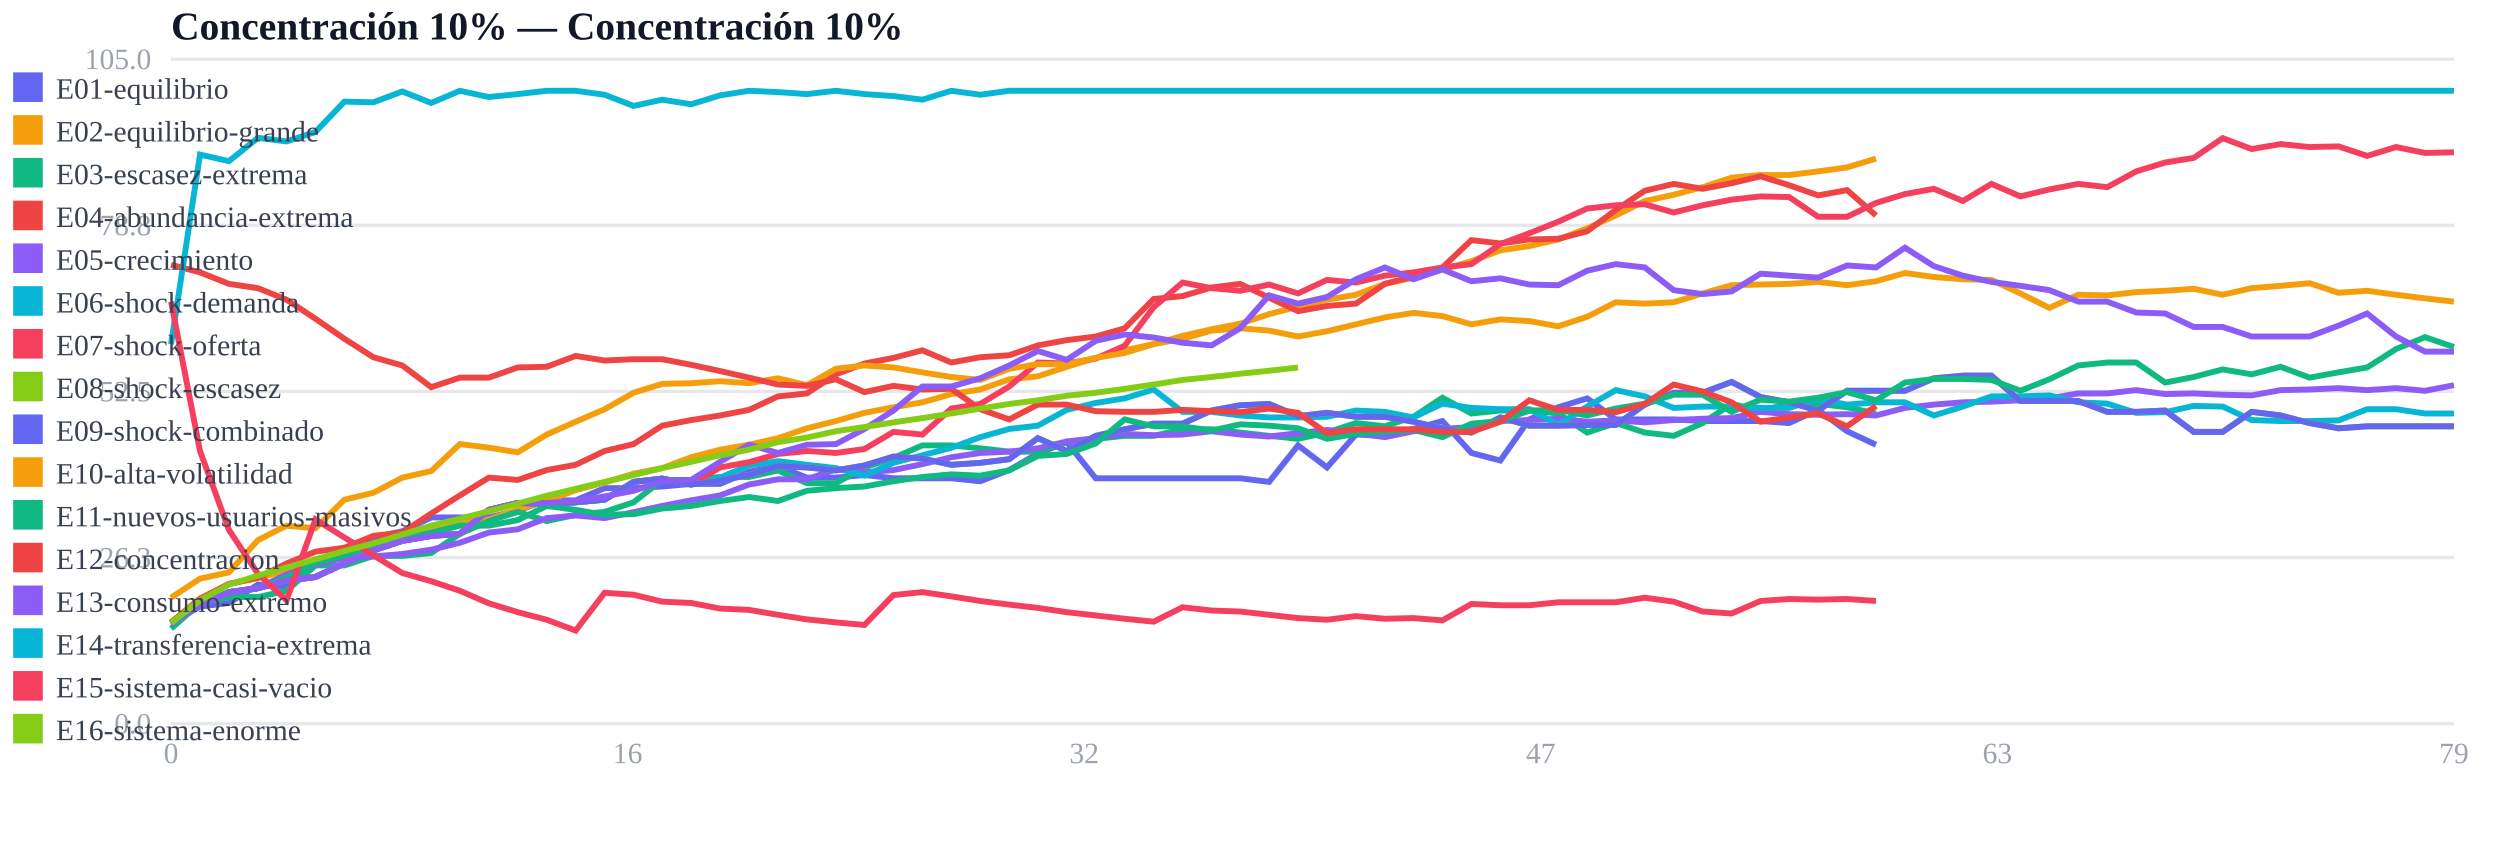
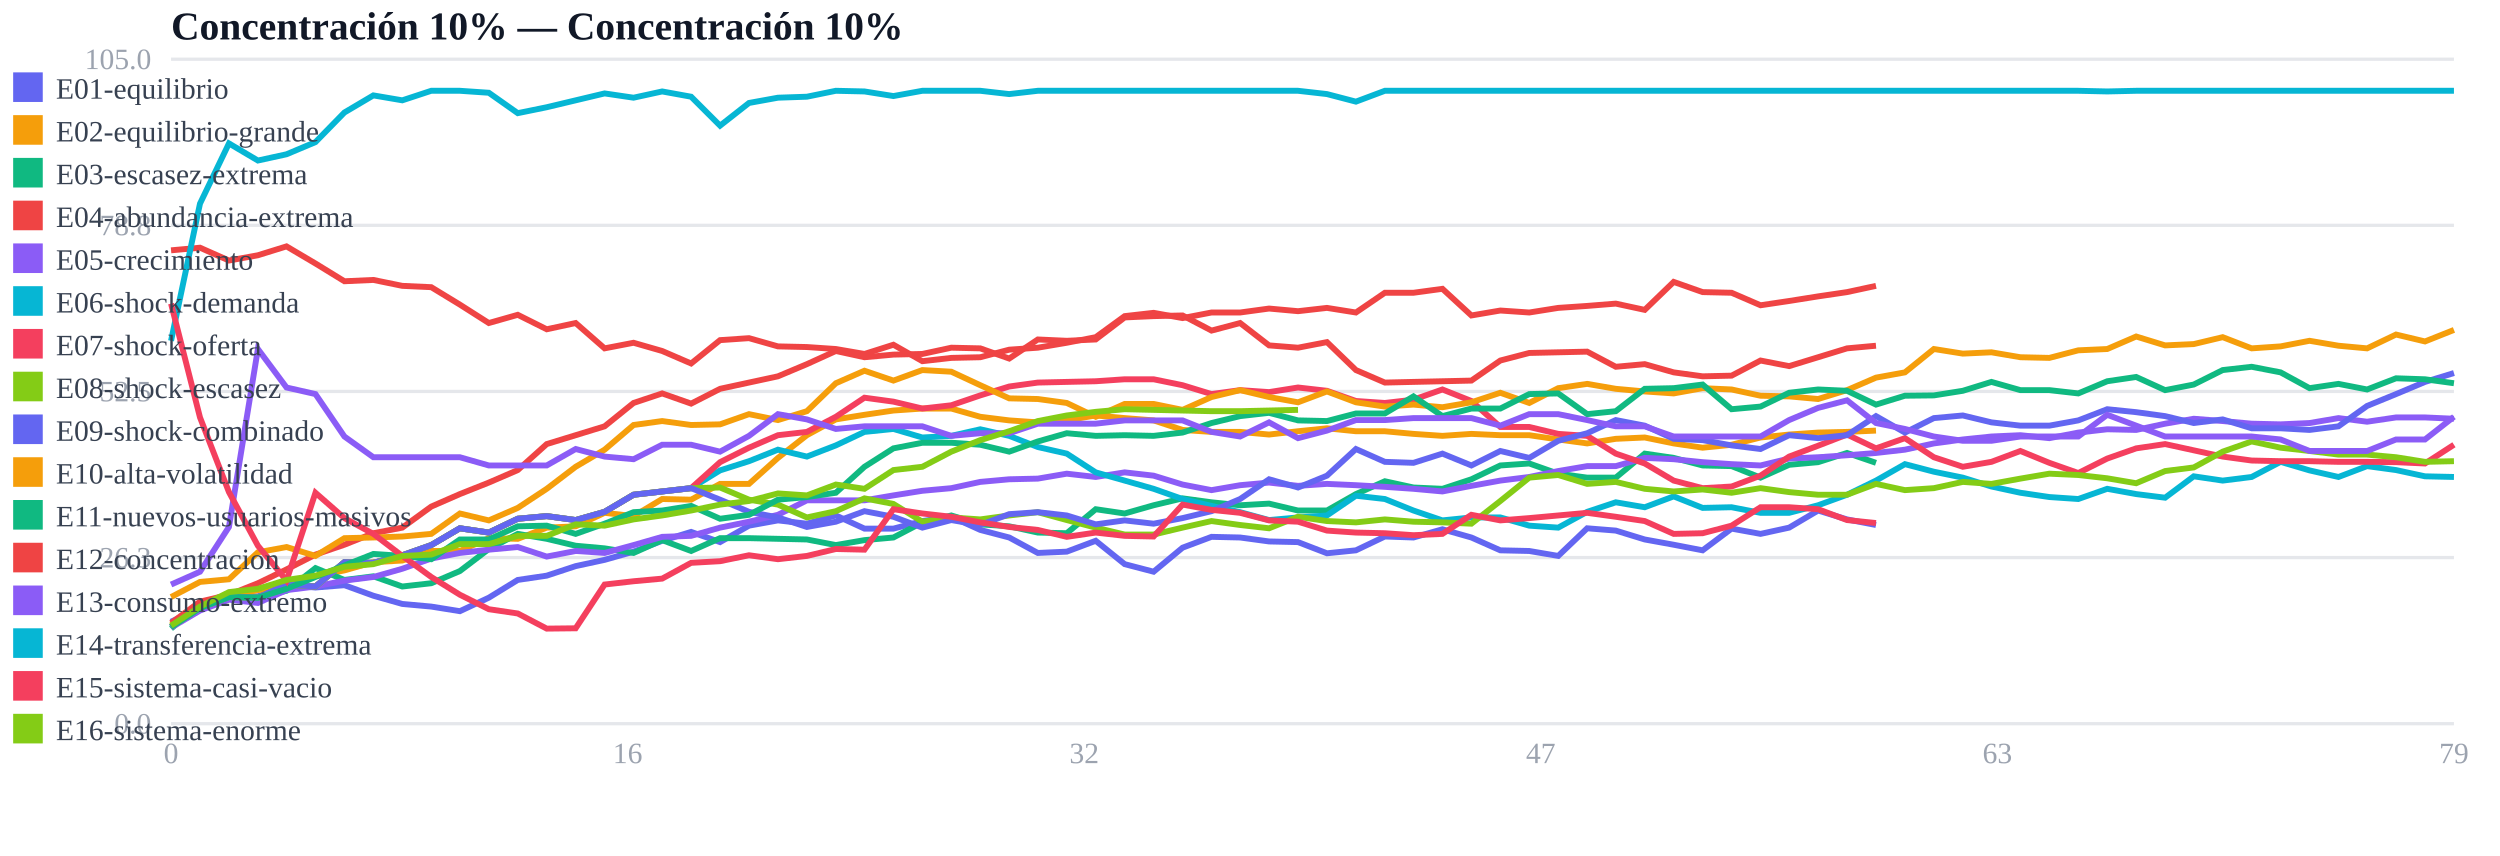
<svg xmlns="http://www.w3.org/2000/svg" width="760" height="260" viewBox="0 0 760 260">
  <text x="52" y="12" font-size="12" font-weight="bold" fill="#111827">Concentración 10% — Concentración 10%</text>
  <line x1="52" y1="18.0" x2="746" y2="18.0" stroke="#e5e7eb" stroke-width="1" />
  <text x="46" y="21.0" font-size="9" fill="#9ca3af" text-anchor="end">105.0</text>
  <line x1="52" y1="68.5" x2="746" y2="68.5" stroke="#e5e7eb" stroke-width="1" />
  <text x="46" y="71.5" font-size="9" fill="#9ca3af" text-anchor="end">78.8</text>
  <line x1="52" y1="119.0" x2="746" y2="119.0" stroke="#e5e7eb" stroke-width="1" />
  <text x="46" y="122.0" font-size="9" fill="#9ca3af" text-anchor="end">52.5</text>
  <line x1="52" y1="169.5" x2="746" y2="169.5" stroke="#e5e7eb" stroke-width="1" />
  <text x="46" y="172.5" font-size="9" fill="#9ca3af" text-anchor="end">26.3</text>
  <line x1="52" y1="220.0" x2="746" y2="220.0" stroke="#e5e7eb" stroke-width="1" />
  <text x="46" y="223.0" font-size="9" fill="#9ca3af" text-anchor="end">0.0</text>
  <text x="52.0" y="232" font-size="9" fill="#9ca3af" text-anchor="middle">0</text>
  <text x="190.8" y="232" font-size="9" fill="#9ca3af" text-anchor="middle">16</text>
  <text x="329.6" y="232" font-size="9" fill="#9ca3af" text-anchor="middle">32</text>
  <text x="468.4" y="232" font-size="9" fill="#9ca3af" text-anchor="middle">47</text>
  <text x="607.2" y="232" font-size="9" fill="#9ca3af" text-anchor="middle">63</text>
  <text x="746.0" y="232" font-size="9" fill="#9ca3af" text-anchor="middle">79</text>
-   <polyline points="52.0,189.4 60.8,184.4 69.6,183.3 78.4,177.7 87.1,178.3 95.9,171.5 104.7,166.9 113.5,163.4 122.3,161.5 131.1,157.3 139.8,157.3 148.6,157.3 157.4,155.2 166.2,152.1 175.0,152.1 183.8,148.4 192.6,148.4 201.3,147.9 210.1,147.1 218.9,147.1 227.7,143.4 236.5,141.7 245.3,145.2 254.1,145.2 262.8,144.4 271.6,145.4 280.4,145.4 289.2,145.4 298.0,146.3 306.8,142.9 315.5,137.9 324.3,134.4 333.1,145.4 341.9,145.4 350.7,145.4 359.5,145.4 368.3,145.4 377.0,145.4 385.8,146.5 394.6,135.4 403.4,142.1 412.2,132.1 421.0,132.5 429.7,130.4 438.5,128.0 447.3,137.7 456.1,140.0 464.9,127.5 473.7,123.8 482.5,121.1 491.2,127.5 500.0,127.5 508.8,127.5 517.6,128.0 526.4,128.0 535.2,128.0 543.9,128.6 552.7,124.6 561.5,131.1 570.3,135.2" fill="none" stroke="#6366f1" stroke-width="1.8" />
-   <polyline points="52.0,189.2 60.8,181.9 69.6,177.5 78.4,175.8 87.1,173.4 95.9,170.9 104.7,168.6 113.5,167.3 122.3,163.8 131.1,161.5 139.8,158.8 148.6,157.9 157.4,154.8 166.2,152.3 175.0,149.0 183.8,146.7 192.6,144.0 201.3,142.3 210.1,139.0 218.9,136.7 227.7,135.2 236.5,133.2 245.3,130.2 254.1,128.0 262.8,125.5 271.6,123.8 280.4,122.3 289.2,119.8 298.0,118.4 306.8,115.3 315.5,114.4 324.3,111.5 333.1,108.8 341.9,106.5 350.7,104.6 359.5,102.1 368.3,100.1 377.0,98.4 385.8,95.5 394.6,93.2 403.4,91.1 412.2,89.6 421.0,86.3 429.7,84.4 438.5,81.9 447.3,79.4 456.1,76.1 464.9,74.8 473.7,72.8 482.5,69.4 491.2,65.5 500.0,61.1 508.8,59.2 517.6,56.9 526.4,54.0 535.2,53.2 543.9,53.2 552.7,52.1 561.5,50.9 570.3,48.2" fill="none" stroke="#f59e0b" stroke-width="1.8" />
-   <polyline points="52.0,191.1 60.8,183.4 69.6,181.5 78.4,181.5 87.1,179.6 95.9,171.9 104.7,171.9 113.5,169.0 122.3,169.0 131.1,168.1 139.8,162.3 148.6,158.4 157.4,155.6 166.2,158.4 175.0,156.5 183.8,155.6 192.6,152.7 201.3,145.9 210.1,145.9 218.9,145.0 227.7,145.0 236.5,143.0 245.3,146.9 254.1,146.9 262.8,142.1 271.6,139.2 280.4,135.4 289.2,135.4 298.0,136.3 306.8,137.3 315.5,137.3 324.3,134.4 333.1,133.4 341.9,132.5 350.7,132.5 359.5,130.5 368.3,130.5 377.0,131.5 385.8,132.5 394.6,133.4 403.4,131.5 412.2,128.6 421.0,129.6 429.7,126.7 438.5,120.9 447.3,125.7 456.1,124.8 464.9,124.8 473.7,125.7 482.5,131.5 491.2,128.6 500.0,131.5 508.8,132.5 517.6,128.6 526.4,122.8 535.2,124.8 543.9,122.8 552.7,122.8 561.5,123.8 570.3,125.7" fill="none" stroke="#10b981" stroke-width="1.8" />
-   <polyline points="52.0,189.2 60.8,182.1 69.6,177.5 78.4,175.6 87.1,171.3 95.9,167.7 104.7,166.5 113.5,162.9 122.3,161.9 131.1,156.1 139.8,150.6 148.6,145.2 157.4,145.9 166.2,142.9 175.0,141.3 183.8,137.1 192.6,135.0 201.3,129.4 210.1,127.7 218.9,126.3 227.7,124.6 236.5,120.5 245.3,119.6 254.1,113.8 262.8,110.5 271.6,108.8 280.4,106.5 289.2,110.2 298.0,108.6 306.8,108.0 315.5,105.0 324.3,103.4 333.1,102.3 341.9,99.8 350.7,90.9 359.5,90.0 368.3,87.4 377.0,86.3 385.8,90.5 394.6,94.6 403.4,93.0 412.2,92.3 421.0,86.3 429.7,84.0 438.5,81.3 447.3,73.0 456.1,74.0 464.9,72.8 473.7,72.6 482.5,70.3 491.2,63.8 500.0,58.0 508.8,55.9 517.6,57.4 526.4,55.7 535.2,53.6 543.9,56.3 552.7,59.4 561.5,57.8 570.3,65.5" fill="none" stroke="#ef4444" stroke-width="1.8" />
-   <polyline points="52.0,189.8 60.8,183.8 69.6,180.4 78.4,178.8 87.1,174.6 95.9,171.7 104.7,169.6 113.5,169.2 122.3,168.4 131.1,167.1 139.8,165.0 148.6,161.9 157.4,160.9 166.2,157.5 175.0,156.7 183.8,157.5 192.6,155.7 201.3,153.8 210.1,152.1 218.9,150.6 227.7,147.3 236.5,145.7 245.3,145.7 254.1,142.7 262.8,143.6 271.6,142.9 280.4,141.1 289.2,139.0 298.0,137.7 306.8,137.3 315.5,136.3 324.3,134.2 333.1,133.2 341.9,131.9 350.7,132.3 359.5,132.1 368.3,131.1 377.0,132.1 385.8,132.7 394.6,131.7 403.4,130.7 412.2,131.7 421.0,132.9 429.7,131.1 438.5,130.4 447.3,129.8 456.1,128.0 464.9,127.7 473.7,127.3 482.5,128.2 491.2,127.8 500.0,128.4 508.8,127.7 517.6,127.3 526.4,127.1 535.2,125.2 543.9,125.9 552.7,126.1 561.5,125.9 570.3,126.3 579.1,124.0 587.9,123.0 596.7,122.3 605.4,122.1 614.2,121.7 623.0,121.1 631.8,119.6 640.6,119.6 649.4,118.6 658.2,119.8 666.9,119.6 675.7,120.0 684.5,120.2 693.3,118.6 702.1,118.4 710.9,118.0 719.6,118.6 728.4,118.0 737.2,118.8 746.0,117.1" fill="none" stroke="#8b5cf6" stroke-width="1.8" />
-   <polyline points="52.0,189.4 60.8,184.0 69.6,180.0 78.4,178.8 87.1,176.5 95.9,175.4 104.7,171.3 113.5,167.3 122.3,164.4 131.1,162.9 139.8,162.3 148.6,155.0 157.4,152.9 166.2,153.2 175.0,152.7 183.8,151.9 192.6,146.5 201.3,145.5 210.1,147.3 218.9,145.2 227.7,141.5 236.5,140.2 245.3,141.3 254.1,142.3 262.8,144.6 271.6,140.7 280.4,138.4 289.2,136.1 298.0,132.9 306.8,130.4 315.5,129.4 324.3,124.6 333.1,122.5 341.9,121.1 350.7,118.4 359.5,125.2 368.3,125.2 377.0,126.3 385.8,126.9 394.6,126.9 403.4,126.7 412.2,124.8 421.0,125.2 429.7,126.9 438.5,122.7 447.3,124.0 456.1,124.4 464.9,124.4 473.7,129.2 482.5,123.6 491.2,118.6 500.0,120.5 508.8,124.0 517.6,123.6 526.4,123.6 535.2,124.0 543.9,124.0 552.7,121.3 561.5,123.0 570.3,122.3 579.1,122.3 587.9,126.3 596.7,123.6 605.4,120.5 614.2,120.5 623.0,120.2 631.8,122.3 640.6,122.7 649.4,125.5 658.2,125.3 666.9,123.4 675.7,123.6 684.5,127.7 693.3,128.0 702.1,128.0 710.9,127.8 719.6,124.4 728.4,124.4 737.2,125.7 746.0,125.7" fill="none" stroke="#06b6d4" stroke-width="1.8" />
-   <polyline points="52.0,189.4 60.8,184.0 69.6,180.0 78.4,178.8 87.1,176.5 95.9,175.4 104.7,171.3 113.5,167.3 122.3,164.4 131.1,162.9 139.8,162.3 148.6,155.0 157.4,152.9 166.2,153.2 175.0,152.7 183.8,151.9 192.6,146.5 201.3,145.5 210.1,147.3 218.9,142.1 227.7,140.5 236.5,138.0 245.3,137.1 254.1,137.7 262.8,136.5 271.6,131.3 280.4,132.1 289.2,124.2 298.0,122.8 306.8,117.5 315.5,110.2 324.3,110.5 333.1,109.0 341.9,105.1 350.7,93.4 359.5,85.9 368.3,87.6 377.0,88.4 385.8,86.5 394.6,89.2 403.4,85.1 412.2,85.9 421.0,83.8 429.7,82.8 438.5,81.3 447.3,80.3 456.1,74.2 464.9,70.9 473.7,67.4 482.5,63.4 491.2,62.4 500.0,62.1 508.8,64.6 517.6,62.4 526.4,60.7 535.2,59.7 543.9,59.9 552.7,65.9 561.5,65.9 570.3,61.7 579.1,59.0 587.9,57.4 596.7,61.1 605.4,55.9 614.2,59.7 623.0,57.6 631.8,55.9 640.6,56.9 649.4,52.1 658.2,49.4 666.9,48.0 675.7,42.0 684.5,45.3 693.3,43.8 702.1,44.7 710.9,44.5 719.6,47.4 728.4,44.7 737.2,46.5 746.0,46.3" fill="none" stroke="#f43f5e" stroke-width="1.8" />
-   <polyline points="52.0,189.4 60.8,184.0 69.6,180.0 78.4,178.8 87.1,176.5 95.9,175.4 104.7,171.3 113.5,167.3 122.3,164.4 131.1,162.9 139.8,162.3 148.6,155.0 157.4,152.9 166.2,153.2 175.0,152.7 183.8,151.9 192.6,146.5 201.3,145.5 210.1,147.3 218.9,146.1 227.7,144.4 236.5,141.7 245.3,142.1 254.1,143.0 262.8,141.5 271.6,138.8 280.4,139.4 289.2,141.3 298.0,140.7 306.8,139.6 315.5,133.2 324.3,137.1 333.1,132.5 341.9,130.5 350.7,128.8 359.5,128.8 368.3,124.8 377.0,123.2 385.8,122.8 394.6,126.5 403.4,125.5 412.2,126.7 421.0,126.7 429.7,128.2 438.5,130.2 447.3,131.5 456.1,126.9 464.9,129.4 473.7,129.4 482.5,129.2 491.2,129.2 500.0,123.0 508.8,119.4 517.6,119.4 526.4,116.1 535.2,120.7 543.9,122.3 552.7,124.8 561.5,118.8 570.3,118.8 579.1,118.8 587.9,115.0 596.7,114.2 605.4,114.2 614.2,121.9 623.0,121.9 631.8,121.9 640.6,125.2 649.4,125.2 658.2,124.8 666.9,131.3 675.7,131.3 684.5,125.2 693.3,126.3 702.1,128.6 710.9,130.2 719.6,129.6 728.4,129.6 737.2,129.6 746.0,129.6" fill="none" stroke="#84cc16" stroke-width="1.8" />
-   <polyline points="52.0,189.4 60.8,184.0 69.6,180.0 78.4,178.8 87.1,176.5 95.9,175.4 104.7,171.3 113.5,167.3 122.3,164.4 131.1,162.9 139.8,162.3 148.6,155.0 157.4,152.9 166.2,153.2 175.0,152.7 183.8,151.9 192.6,146.5 201.3,145.5 210.1,147.3 218.9,146.1 227.7,144.4 236.5,141.7 245.3,142.1 254.1,143.0 262.8,141.5 271.6,138.8 280.4,139.4 289.2,141.3 298.0,140.7 306.8,139.6 315.5,133.2 324.3,137.1 333.1,132.5 341.9,130.5 350.7,128.8 359.5,128.8 368.3,124.8 377.0,123.2 385.8,122.8 394.6,126.5 403.4,125.5 412.2,126.7 421.0,126.7 429.7,128.2 438.5,130.2 447.3,131.5 456.1,126.9 464.9,129.4 473.7,129.4 482.5,129.2 491.2,129.2 500.0,123.0 508.8,119.4 517.6,119.4 526.4,116.1 535.2,120.7 543.9,122.3 552.7,124.8 561.5,118.8 570.3,118.8 579.1,118.8 587.9,115.0 596.7,114.2 605.4,114.2 614.2,121.9 623.0,121.9 631.8,121.9 640.6,125.2 649.4,125.2 658.2,124.8 666.9,131.3 675.7,131.3 684.5,125.2 693.3,126.3 702.1,128.6 710.9,130.2 719.6,129.6 728.4,129.6 737.2,129.6 746.0,129.6" fill="none" stroke="#6366f1" stroke-width="1.8" />
-   <polyline points="52.0,181.7 60.8,175.9 69.6,174.0 78.4,164.2 87.1,159.8 95.9,160.6 104.7,151.9 113.5,149.8 122.3,145.2 131.1,143.2 139.8,135.0 148.6,136.1 157.4,137.5 166.2,132.1 175.0,128.2 183.8,124.4 192.6,119.4 201.3,116.7 210.1,116.5 218.9,115.9 227.7,116.5 236.5,115.0 245.3,117.1 254.1,112.1 262.8,111.1 271.6,111.7 280.4,113.2 289.2,114.6 298.0,115.5 306.8,112.1 315.5,110.7 324.3,110.7 333.1,108.8 341.9,107.3 350.7,104.6 359.5,103.0 368.3,100.5 377.0,99.8 385.8,100.5 394.6,102.3 403.4,100.7 412.2,98.6 421.0,96.5 429.7,95.1 438.5,96.1 447.3,98.6 456.1,97.1 464.9,97.6 473.7,99.2 482.5,96.3 491.2,91.9 500.0,92.3 508.8,91.9 517.6,89.2 526.4,86.7 535.2,86.5 543.9,86.3 552.7,85.7 561.5,86.7 570.3,85.5 579.1,83.0 587.9,84.2 596.7,84.9 605.4,85.1 614.2,89.2 623.0,93.6 631.8,89.6 640.6,89.8 649.4,88.8 658.2,88.4 666.9,87.8 675.7,89.6 684.5,87.6 693.3,86.9 702.1,86.1 710.9,89.0 719.6,88.4 728.4,89.6 737.2,90.7 746.0,91.7" fill="none" stroke="#f59e0b" stroke-width="1.8" />
-   <polyline points="52.0,189.4 60.8,184.0 69.6,180.0 78.4,178.8 87.1,175.6 95.9,171.1 104.7,168.8 113.5,165.7 122.3,163.8 131.1,161.9 139.8,159.8 148.6,159.8 157.4,158.1 166.2,153.8 175.0,155.0 183.8,156.5 192.6,156.3 201.3,154.6 210.1,153.8 218.9,152.3 227.7,151.1 236.5,152.3 245.3,149.2 254.1,148.4 262.8,147.9 271.6,146.3 280.4,145.0 289.2,144.2 298.0,144.6 306.8,143.0 315.5,138.6 324.3,138.0 333.1,134.8 341.9,127.5 350.7,129.6 359.5,129.6 368.3,130.9 377.0,129.0 385.8,129.4 394.6,130.2 403.4,133.4 412.2,131.9 421.0,131.3 429.7,130.7 438.5,132.9 447.3,128.8 456.1,128.0 464.9,124.8 473.7,124.6 482.5,126.3 491.2,124.2 500.0,122.7 508.8,120.0 517.6,120.0 526.4,125.2 535.2,121.5 543.9,122.1 552.7,120.9 561.5,119.2 570.3,121.7 579.1,116.3 587.9,115.2 596.7,115.2 605.4,115.5 614.2,118.8 623.0,115.3 631.8,111.1 640.6,110.2 649.4,110.2 658.2,116.3 666.9,114.6 675.7,112.3 684.5,113.8 693.3,111.5 702.1,114.8 710.9,113.2 719.6,111.7 728.4,106.1 737.2,102.5 746.0,105.5" fill="none" stroke="#10b981" stroke-width="1.8" />
-   <polyline points="52.0,80.5 60.8,82.8 69.6,86.3 78.4,87.6 87.1,91.1 95.9,96.9 104.7,103.0 113.5,108.6 122.3,111.1 131.1,117.7 139.8,114.8 148.6,114.8 157.4,111.7 166.2,111.5 175.0,108.2 183.8,109.6 192.6,109.2 201.3,109.2 210.1,110.9 218.9,112.8 227.7,114.8 236.5,116.9 245.3,117.3 254.1,115.3 262.8,119.2 271.6,117.3 280.4,118.4 289.2,118.2 298.0,124.4 306.8,127.5 315.5,123.0 324.3,123.0 333.1,125.0 341.9,125.2 350.7,125.2 359.5,124.6 368.3,125.0 377.0,125.3 385.8,124.2 394.6,125.5 403.4,131.7 412.2,130.5 421.0,130.5 429.7,130.5 438.5,131.3 447.3,131.3 456.1,128.2 464.9,121.7 473.7,124.6 482.5,124.6 491.2,125.3 500.0,122.8 508.8,116.9 517.6,119.0 526.4,122.3 535.2,128.2 543.9,126.9 552.7,125.7 561.5,129.6 570.3,123.4" fill="none" stroke="#ef4444" stroke-width="1.8" />
-   <polyline points="52.0,189.4 60.8,184.0 69.6,180.0 78.4,178.8 87.1,176.5 95.9,175.4 104.7,171.3 113.5,167.3 122.3,164.4 131.1,162.9 139.8,162.3 148.6,155.0 157.4,152.9 166.2,152.9 175.0,152.3 183.8,150.9 192.6,149.2 201.3,146.3 210.1,145.9 218.9,140.4 227.7,135.2 236.5,137.7 245.3,135.2 254.1,135.0 262.8,130.4 271.6,124.8 280.4,117.5 289.2,117.5 298.0,115.0 306.8,111.1 315.5,106.7 324.3,109.4 333.1,103.6 341.9,101.7 350.7,102.6 359.5,104.2 368.3,105.0 377.0,99.8 385.8,89.8 394.6,92.3 403.4,90.3 412.2,84.9 421.0,81.3 429.7,84.9 438.5,81.9 447.3,85.5 456.1,84.6 464.9,86.5 473.7,86.7 482.5,82.3 491.2,80.3 500.0,81.3 508.8,88.2 517.6,89.4 526.4,88.6 535.2,83.2 543.9,83.8 552.7,84.4 561.5,80.7 570.3,81.3 579.1,75.3 587.9,80.9 596.7,83.8 605.4,85.7 614.2,86.9 623.0,88.2 631.8,91.7 640.6,91.7 649.4,95.0 658.2,95.3 666.9,99.4 675.7,99.4 684.5,102.3 693.3,102.3 702.1,102.3 710.9,99.0 719.6,95.3 728.4,102.3 737.2,106.9 746.0,106.9" fill="none" stroke="#8b5cf6" stroke-width="1.8" />
-   <polyline points="52.0,104.6 60.8,47.0 69.6,49.0 78.4,41.9 87.1,43.0 95.9,40.1 104.7,30.9 113.5,31.1 122.3,27.8 131.1,31.3 139.8,27.6 148.6,29.5 157.4,28.6 166.2,27.6 175.0,27.6 183.8,28.8 192.6,32.2 201.3,30.3 210.1,31.7 218.9,29.0 227.7,27.6 236.5,28.0 245.3,28.6 254.1,27.6 262.8,28.6 271.6,29.2 280.4,30.3 289.2,27.6 298.0,28.8 306.8,27.6 315.5,27.6 324.3,27.6 333.1,27.6 341.9,27.6 350.7,27.6 359.5,27.6 368.3,27.6 377.0,27.6 385.8,27.6 394.6,27.6 403.4,27.6 412.2,27.6 421.0,27.6 429.7,27.6 438.5,27.6 447.3,27.6 456.1,27.6 464.9,27.6 473.7,27.6 482.5,27.6 491.2,27.6 500.0,27.6 508.8,27.6 517.6,27.6 526.4,27.6 535.2,27.6 543.9,27.6 552.7,27.6 561.5,27.6 570.3,27.6 579.1,27.6 587.9,27.6 596.7,27.6 605.4,27.6 614.2,27.6 623.0,27.6 631.8,27.6 640.6,27.6 649.4,27.6 658.2,27.6 666.9,27.6 675.7,27.6 684.5,27.6 693.3,27.6 702.1,27.6 710.9,27.6 719.6,27.6 728.4,27.6 737.2,27.6 746.0,27.6" fill="none" stroke="#06b6d4" stroke-width="1.8" />
-   <polyline points="52.0,91.7 60.8,137.1 69.6,161.1 78.4,174.4 87.1,182.5 95.9,157.9 104.7,163.4 113.5,168.8 122.3,174.2 131.1,176.7 139.8,179.6 148.6,183.4 157.4,186.1 166.2,188.4 175.0,191.7 183.8,180.2 192.6,180.8 201.3,182.9 210.1,183.3 218.9,185.0 227.7,185.4 236.5,186.9 245.3,188.3 254.1,189.2 262.8,190.0 271.6,180.9 280.4,180.0 289.2,181.3 298.0,182.7 306.8,183.8 315.5,184.8 324.3,186.1 333.1,187.1 341.9,188.1 350.7,189.0 359.5,184.6 368.3,185.6 377.0,185.9 385.8,186.9 394.6,187.9 403.4,188.4 412.2,187.3 421.0,188.1 429.7,187.9 438.5,188.6 447.3,183.6 456.1,184.0 464.9,184.0 473.7,183.1 482.5,183.1 491.2,183.1 500.0,181.7 508.8,182.9 517.6,185.9 526.4,186.5 535.2,182.7 543.9,182.1 552.7,182.3 561.5,182.1 570.3,182.7" fill="none" stroke="#f43f5e" stroke-width="1.8" />
-   <polyline points="52.0,189.4 60.8,182.5 69.6,177.7 78.4,175.0 87.1,172.5 95.9,170.0 104.7,167.5 113.5,165.2 122.3,162.5 131.1,159.8 139.8,157.7 148.6,155.4 157.4,153.1 166.2,150.7 175.0,148.6 183.8,146.5 192.6,144.4 201.3,142.3 210.1,140.4 218.9,138.4 227.7,136.7 236.5,134.4 245.3,133.0 254.1,131.1 262.8,129.8 271.6,128.4 280.4,127.1 289.2,125.7 298.0,124.2 306.8,122.8 315.5,121.7 324.3,120.3 333.1,119.4 341.9,118.2 350.7,116.9 359.5,115.5 368.3,114.6 377.0,113.6 385.8,112.7 394.6,111.7" fill="none" stroke="#84cc16" stroke-width="1.8" />
+   <polyline points="52.0,189.0 60.8,184.8 69.6,181.3 78.4,181.3 87.1,177.9 95.9,178.6 104.7,177.9 113.5,181.1 122.3,183.6 131.1,184.4 139.8,185.8 148.6,181.7 157.4,176.3 166.2,175.0 175.0,172.1 183.8,170.2 192.6,167.7 201.3,164.4 210.1,161.7 218.9,164.8 227.7,159.8 236.5,158.2 245.3,159.2 254.1,156.7 262.8,160.7 271.6,160.7 280.4,158.4 289.2,157.1 298.0,161.1 306.8,163.4 315.5,168.1 324.3,167.7 333.1,164.4 341.9,171.5 350.7,173.8 359.5,166.5 368.3,163.2 377.0,163.4 385.8,164.6 394.6,164.8 403.4,168.2 412.2,167.3 421.0,163.1 429.7,163.4 438.5,160.9 447.3,163.4 456.1,167.3 464.9,167.5 473.7,169.0 482.5,160.6 491.2,161.3 500.0,164.0 508.8,165.6 517.6,167.3 526.4,160.7 535.2,162.3 543.9,160.4 552.7,155.2 561.5,157.9 570.3,159.6" fill="none" stroke="#6366f1" stroke-width="1.8" />
+   <polyline points="52.0,190.0 60.8,184.2 69.6,181.1 78.4,179.4 87.1,178.3 95.9,175.2 104.7,173.4 113.5,170.9 122.3,170.4 131.1,167.5 139.8,167.5 148.6,163.6 157.4,163.8 166.2,160.4 175.0,160.0 183.8,155.9 192.6,156.9 201.3,151.7 210.1,151.9 218.9,147.1 227.7,147.1 236.5,139.2 245.3,132.3 254.1,127.5 262.8,126.1 271.6,124.8 280.4,124.2 289.2,124.2 298.0,126.7 306.8,127.8 315.5,128.4 324.3,127.8 333.1,126.3 341.9,127.1 350.7,127.8 359.5,130.7 368.3,131.3 377.0,131.3 385.8,132.1 394.6,131.1 403.4,130.2 412.2,131.1 421.0,131.1 429.7,131.9 438.5,132.5 447.3,131.9 456.1,132.3 464.9,132.3 473.7,133.6 482.5,134.8 491.2,133.4 500.0,133.0 508.8,134.8 517.6,136.1 526.4,135.2 535.2,133.0 543.9,132.1 552.7,131.5 561.5,131.3 570.3,130.9" fill="none" stroke="#f59e0b" stroke-width="1.8" />
+   <polyline points="52.0,191.1 60.8,183.4 69.6,181.5 78.4,181.5 87.1,179.6 95.9,172.7 104.7,176.3 113.5,175.2 122.3,178.3 131.1,177.3 139.8,173.6 148.6,166.9 157.4,162.3 166.2,163.8 175.0,165.9 183.8,166.7 192.6,168.1 201.3,164.2 210.1,167.5 218.9,163.6 227.7,163.6 236.5,163.8 245.3,164.0 254.1,165.7 262.8,164.2 271.6,163.4 280.4,158.8 289.2,156.7 298.0,159.4 306.8,160.0 315.5,161.9 324.3,162.1 333.1,154.8 341.9,156.1 350.7,153.6 359.5,151.5 368.3,152.7 377.0,153.6 385.8,153.1 394.6,155.2 403.4,155.2 412.2,150.2 421.0,146.3 429.7,148.2 438.5,148.6 447.3,145.7 456.1,141.5 464.9,140.9 473.7,144.0 482.5,145.2 491.2,145.2 500.0,137.9 508.8,139.2 517.6,141.5 526.4,141.7 535.2,145.2 543.9,141.3 552.7,140.5 561.5,137.7 570.3,140.7" fill="none" stroke="#10b981" stroke-width="1.8" />
+   <polyline points="52.0,189.4 60.8,182.9 69.6,180.8 78.4,177.3 87.1,173.1 95.9,168.6 104.7,165.6 113.5,162.1 122.3,160.4 131.1,154.0 139.8,150.2 148.6,146.7 157.4,142.9 166.2,135.0 175.0,132.3 183.8,129.6 192.6,122.5 201.3,119.6 210.1,122.7 218.9,118.2 227.7,116.3 236.5,114.4 245.3,110.7 254.1,106.7 262.8,108.6 271.6,107.8 280.4,107.6 289.2,105.7 298.0,105.9 306.8,109.0 315.5,103.2 324.3,103.6 333.1,103.2 341.9,96.5 350.7,96.1 359.5,95.9 368.3,100.5 377.0,98.2 385.8,105.0 394.6,105.7 403.4,104.0 412.2,112.5 421.0,116.3 429.7,116.1 438.5,115.9 447.3,115.7 456.1,109.6 464.9,107.3 473.7,107.1 482.5,106.9 491.2,111.5 500.0,110.7 508.8,113.2 517.6,114.4 526.4,114.2 535.2,109.6 543.9,111.3 552.7,108.6 561.5,105.9 570.3,105.1" fill="none" stroke="#ef4444" stroke-width="1.8" />
+   <polyline points="52.0,190.8 60.8,185.6 69.6,182.3 78.4,183.3 87.1,179.4 95.9,178.3 104.7,176.5 113.5,175.4 122.3,172.9 131.1,169.8 139.8,168.1 148.6,167.1 157.4,166.3 166.2,169.2 175.0,167.5 183.8,168.1 192.6,165.7 201.3,163.2 210.1,162.9 218.9,160.4 227.7,158.6 236.5,156.5 245.3,152.1 254.1,152.1 262.8,152.1 271.6,150.6 280.4,149.2 289.2,148.4 298.0,146.5 306.8,145.7 315.5,145.5 324.3,144.0 333.1,145.0 341.9,143.6 350.7,144.6 359.5,147.3 368.3,149.0 377.0,147.5 385.8,146.7 394.6,147.7 403.4,147.1 412.2,147.5 421.0,148.0 429.7,148.6 438.5,149.4 447.3,147.7 456.1,146.1 464.9,145.0 473.7,143.2 482.5,141.7 491.2,141.7 500.0,139.2 508.8,139.6 517.6,140.5 526.4,141.1 535.2,141.5 543.9,139.4 552.7,139.0 561.5,138.4 570.3,137.7 579.1,136.7 587.9,134.8 596.7,133.6 605.4,132.7 614.2,132.3 623.0,133.2 631.8,131.5 640.6,130.5 649.4,130.7 658.2,128.8 666.9,127.3 675.7,128.0 684.5,128.8 693.3,129.0 702.1,128.6 710.9,127.1 719.6,128.2 728.4,126.9 737.2,126.9 746.0,127.3" fill="none" stroke="#8b5cf6" stroke-width="1.8" />
+   <polyline points="52.0,190.6 60.8,184.8 69.6,181.5 78.4,181.7 87.1,177.7 95.9,178.3 104.7,170.9 113.5,171.1 122.3,168.8 131.1,165.7 139.8,160.6 148.6,161.9 157.4,157.7 166.2,156.9 175.0,158.1 183.8,155.6 192.6,150.4 201.3,149.4 210.1,148.4 218.9,143.0 227.7,140.2 236.5,136.7 245.3,138.8 254.1,135.4 262.8,131.3 271.6,130.4 280.4,133.0 289.2,132.5 298.0,130.5 306.8,132.5 315.5,135.9 324.3,137.9 333.1,143.6 341.9,146.1 350.7,148.6 359.5,151.7 368.3,153.8 377.0,155.7 385.8,158.1 394.6,157.3 403.4,156.7 412.2,150.7 421.0,151.7 429.7,155.2 438.5,158.2 447.3,157.3 456.1,157.3 464.9,159.8 473.7,160.4 482.5,155.6 491.2,152.7 500.0,154.2 508.8,150.9 517.6,154.4 526.4,154.2 535.2,155.9 543.9,155.9 552.7,153.6 561.5,150.4 570.3,146.1 579.1,141.1 587.9,143.4 596.7,145.2 605.4,147.9 614.2,149.8 623.0,151.1 631.8,151.7 640.6,148.6 649.4,150.2 658.2,151.3 666.9,144.8 675.7,146.1 684.5,145.0 693.3,140.4 702.1,143.0 710.9,145.0 719.6,141.7 728.4,142.9 737.2,144.8 746.0,145.0" fill="none" stroke="#06b6d4" stroke-width="1.8" />
+   <polyline points="52.0,190.6 60.8,184.8 69.6,181.5 78.4,181.7 87.1,177.7 95.9,178.3 104.7,170.9 113.5,171.1 122.3,168.8 131.1,165.7 139.8,160.6 148.6,161.9 157.4,157.7 166.2,156.9 175.0,158.1 183.8,155.6 192.6,150.4 201.3,149.4 210.1,148.4 218.9,140.5 227.7,136.1 236.5,132.3 245.3,131.3 254.1,126.7 262.8,120.9 271.6,122.1 280.4,124.2 289.2,123.2 298.0,120.2 306.8,117.5 315.5,116.3 324.3,116.1 333.1,115.9 341.9,115.3 350.7,115.3 359.5,117.1 368.3,119.8 377.0,118.6 385.8,119.2 394.6,117.8 403.4,118.8 412.2,121.9 421.0,122.5 429.7,121.5 438.5,118.4 447.3,121.9 456.1,129.8 464.9,129.8 473.7,131.9 482.5,132.5 491.2,137.9 500.0,140.9 508.8,146.1 517.6,148.4 526.4,147.9 535.2,144.6 543.9,138.8 552.7,135.5 561.5,132.1 570.3,136.3 579.1,133.2 587.9,139.0 596.7,141.9 605.4,140.4 614.2,137.1 623.0,140.7 631.8,143.8 640.6,139.4 649.4,136.3 658.2,135.0 666.9,136.9 675.7,138.8 684.5,140.0 693.3,140.2 702.1,140.2 710.9,140.4 719.6,140.4 728.4,140.5 737.2,140.9 746.0,135.2" fill="none" stroke="#f43f5e" stroke-width="1.8" />
+   <polyline points="52.0,190.6 60.8,184.8 69.6,181.5 78.4,181.7 87.1,177.7 95.9,178.3 104.7,170.9 113.5,171.1 122.3,168.8 131.1,165.7 139.8,160.6 148.6,161.9 157.4,157.7 166.2,156.9 175.0,158.1 183.8,155.6 192.6,150.4 201.3,149.4 210.1,148.4 218.9,148.2 227.7,151.9 236.5,153.4 245.3,157.3 254.1,155.4 262.8,151.5 271.6,153.2 280.4,158.6 289.2,157.3 298.0,157.9 306.8,156.7 315.5,155.7 324.3,158.1 333.1,160.4 341.9,162.5 350.7,162.5 359.5,160.4 368.3,158.4 377.0,159.6 385.8,160.6 394.6,157.1 403.4,158.4 412.2,158.8 421.0,157.9 429.7,158.6 438.5,158.8 447.3,159.2 456.1,152.3 464.9,145.2 473.7,144.4 482.5,147.1 491.2,146.5 500.0,148.6 508.8,149.4 517.6,148.8 526.4,149.8 535.2,148.4 543.9,149.6 552.7,150.4 561.5,150.4 570.3,147.1 579.1,149.0 587.9,148.4 596.7,146.5 605.4,147.1 614.2,145.5 623.0,144.0 631.8,144.4 640.6,145.4 649.4,146.9 658.2,143.2 666.9,142.1 675.7,137.3 684.5,134.2 693.3,136.1 702.1,137.1 710.9,138.2 719.6,138.2 728.4,139.0 737.2,140.4 746.0,140.2" fill="none" stroke="#84cc16" stroke-width="1.8" />
+   <polyline points="52.0,190.6 60.8,184.8 69.6,181.5 78.4,181.7 87.1,177.7 95.9,178.3 104.7,170.9 113.5,171.1 122.3,168.8 131.1,165.7 139.8,160.6 148.6,161.9 157.4,157.7 166.2,156.9 175.0,158.1 183.8,155.6 192.6,150.4 201.3,149.4 210.1,148.4 218.9,151.9 227.7,155.6 236.5,157.3 245.3,160.2 254.1,158.6 262.8,155.4 271.6,157.1 280.4,160.4 289.2,158.1 298.0,159.6 306.8,156.3 315.5,155.7 324.3,156.7 333.1,159.4 341.9,158.2 350.7,159.2 359.5,157.5 368.3,155.4 377.0,151.7 385.8,145.7 394.6,148.2 403.4,144.6 412.2,136.5 421.0,140.4 429.7,140.7 438.5,137.9 447.3,141.5 456.1,137.1 464.9,139.2 473.7,134.0 482.5,131.7 491.2,127.7 500.0,129.4 508.8,133.4 517.6,133.8 526.4,135.4 535.2,136.5 543.9,132.3 552.7,133.2 561.5,132.3 570.3,126.5 579.1,131.5 587.9,127.1 596.7,126.3 605.4,128.4 614.2,129.4 623.0,129.4 631.8,127.8 640.6,124.4 649.4,125.3 658.2,126.5 666.9,128.6 675.7,127.5 684.5,130.2 693.3,130.2 702.1,130.7 710.9,129.6 719.6,123.4 728.4,119.8 737.2,116.1 746.0,113.4" fill="none" stroke="#6366f1" stroke-width="1.8" />
+   <polyline points="52.0,181.5 60.8,176.9 69.6,176.1 78.4,167.9 87.1,166.3 95.9,169.0 104.7,163.6 113.5,163.4 122.3,163.1 131.1,162.3 139.8,156.1 148.6,158.2 157.4,154.4 166.2,148.6 175.0,141.9 183.8,136.7 192.6,129.2 201.3,128.0 210.1,129.2 218.9,129.0 227.7,125.9 236.5,127.7 245.3,125.0 254.1,116.5 262.8,112.7 271.6,115.7 280.4,112.5 289.2,113.0 298.0,117.1 306.8,121.1 315.5,121.3 324.3,122.5 333.1,126.7 341.9,122.8 350.7,122.8 359.5,124.6 368.3,120.7 377.0,118.6 385.8,120.7 394.6,122.3 403.4,119.0 412.2,122.3 421.0,123.6 429.7,123.0 438.5,123.8 447.3,122.3 456.1,119.4 464.9,122.5 473.7,118.0 482.5,116.7 491.2,118.2 500.0,119.0 508.8,119.6 517.6,118.0 526.4,118.4 535.2,120.3 543.9,120.5 552.7,121.3 561.5,118.6 570.3,114.8 579.1,113.2 587.9,106.1 596.7,107.5 605.4,107.1 614.2,108.6 623.0,108.8 631.8,106.5 640.6,106.1 649.4,102.3 658.2,105.0 666.9,104.6 675.7,102.5 684.5,105.9 693.3,105.3 702.1,103.6 710.9,105.1 719.6,105.9 728.4,101.7 737.2,103.8 746.0,100.3" fill="none" stroke="#f59e0b" stroke-width="1.8" />
+   <polyline points="52.0,190.6 60.8,184.8 69.6,181.5 78.4,181.7 87.1,179.0 95.9,175.4 104.7,171.9 113.5,168.4 122.3,169.0 131.1,170.0 139.8,164.0 148.6,164.0 157.4,160.0 166.2,159.8 175.0,162.3 183.8,159.2 192.6,155.7 201.3,155.2 210.1,153.8 218.9,157.7 227.7,156.5 236.5,151.9 245.3,151.1 254.1,149.8 262.8,141.9 271.6,136.3 280.4,134.6 289.2,134.6 298.0,135.2 306.8,137.3 315.5,134.2 324.3,131.7 333.1,132.5 341.9,132.3 350.7,132.5 359.5,131.5 368.3,128.6 377.0,126.5 385.8,125.5 394.6,127.8 403.4,128.0 412.2,125.7 421.0,125.7 429.7,120.5 438.5,126.5 447.3,124.2 456.1,124.2 464.9,119.8 473.7,119.6 482.5,125.9 491.2,125.0 500.0,118.2 508.8,118.0 517.6,116.9 526.4,124.4 535.2,123.6 543.9,119.4 552.7,118.4 561.5,118.8 570.3,123.0 579.1,120.3 587.9,120.2 596.7,118.8 605.4,116.1 614.2,118.6 623.0,118.6 631.8,119.6 640.6,115.9 649.4,114.6 658.2,118.6 666.9,116.9 675.7,112.5 684.5,111.5 693.3,113.2 702.1,118.0 710.9,116.7 719.6,118.4 728.4,115.0 737.2,115.3 746.0,116.5" fill="none" stroke="#10b981" stroke-width="1.8" />
+   <polyline points="52.0,76.1 60.8,75.3 69.6,79.2 78.4,77.6 87.1,74.9 95.9,80.1 104.7,85.5 113.5,85.1 122.3,86.9 131.1,87.3 139.8,92.6 148.6,98.2 157.4,95.7 166.2,100.1 175.0,98.2 183.8,105.9 192.6,104.2 201.3,106.7 210.1,110.5 218.9,103.4 227.7,102.8 236.5,105.3 245.3,105.5 254.1,106.1 262.8,107.6 271.6,104.8 280.4,109.8 289.2,108.8 298.0,108.6 306.8,106.3 315.5,105.7 324.3,104.2 333.1,102.5 341.9,96.1 350.7,95.1 359.5,96.7 368.3,95.0 377.0,95.0 385.8,93.8 394.6,94.6 403.4,93.6 412.2,95.0 421.0,89.0 429.7,89.0 438.5,87.8 447.3,95.9 456.1,94.4 464.9,95.0 473.7,93.6 482.5,93.0 491.2,92.3 500.0,94.2 508.8,85.7 517.6,88.8 526.4,89.0 535.2,92.8 543.9,91.5 552.7,90.1 561.5,88.8 570.3,86.9" fill="none" stroke="#ef4444" stroke-width="1.8" />
+   <polyline points="52.0,177.7 60.8,173.8 69.6,160.2 78.4,106.1 87.1,117.8 95.9,119.8 104.7,132.7 113.5,139.0 122.3,139.0 131.1,139.0 139.8,139.0 148.6,141.5 157.4,141.5 166.2,141.5 175.0,136.5 183.8,138.8 192.6,139.6 201.3,135.2 210.1,135.2 218.9,137.3 227.7,132.5 236.5,125.9 245.3,127.5 254.1,130.4 262.8,129.6 271.6,129.6 280.4,129.6 289.2,132.5 298.0,131.7 306.8,131.7 315.5,128.8 324.3,128.8 333.1,128.8 341.9,127.8 350.7,127.8 359.5,127.8 368.3,131.3 377.0,132.7 385.8,128.4 394.6,133.2 403.4,130.9 412.2,127.7 421.0,127.7 429.7,127.1 438.5,127.1 447.3,127.1 456.1,129.4 464.9,125.9 473.7,125.9 482.5,127.7 491.2,129.6 500.0,129.6 508.8,132.7 517.6,132.7 526.4,132.7 535.2,132.7 543.9,127.7 552.7,124.0 561.5,121.7 570.3,128.6 579.1,130.4 587.9,132.7 596.7,134.0 605.4,134.0 614.2,132.7 623.0,132.7 631.8,132.7 640.6,126.1 649.4,129.4 658.2,132.7 666.9,132.7 675.7,132.7 684.5,132.7 693.3,133.6 702.1,137.1 710.9,137.1 719.6,137.1 728.4,133.6 737.2,133.6 746.0,126.7" fill="none" stroke="#8b5cf6" stroke-width="1.8" />
+   <polyline points="52.0,103.6 60.8,61.9 69.6,43.6 78.4,48.8 87.1,46.9 95.9,43.2 104.7,34.2 113.5,29.0 122.3,30.5 131.1,27.6 139.8,27.6 148.6,28.2 157.4,34.4 166.2,32.6 175.0,30.5 183.8,28.4 192.6,29.7 201.3,27.8 210.1,29.4 218.9,38.2 227.7,31.3 236.5,29.7 245.3,29.4 254.1,27.6 262.8,27.8 271.6,29.2 280.4,27.6 289.2,27.6 298.0,27.6 306.8,28.6 315.5,27.6 324.3,27.6 333.1,27.6 341.9,27.6 350.7,27.6 359.5,27.6 368.3,27.6 377.0,27.6 385.8,27.6 394.6,27.6 403.4,28.6 412.2,30.9 421.0,27.6 429.7,27.6 438.5,27.6 447.3,27.6 456.1,27.6 464.9,27.6 473.7,27.6 482.5,27.6 491.2,27.6 500.0,27.6 508.8,27.6 517.6,27.6 526.4,27.6 535.2,27.6 543.9,27.6 552.7,27.6 561.5,27.6 570.3,27.6 579.1,27.6 587.9,27.6 596.7,27.6 605.4,27.6 614.2,27.6 623.0,27.6 631.8,27.6 640.6,27.8 649.4,27.6 658.2,27.6 666.9,27.6 675.7,27.6 684.5,27.6 693.3,27.6 702.1,27.6 710.9,27.6 719.6,27.6 728.4,27.6 737.2,27.6 746.0,27.6" fill="none" stroke="#06b6d4" stroke-width="1.8" />
+   <polyline points="52.0,92.3 60.8,126.9 69.6,149.6 78.4,165.9 87.1,176.5 95.9,149.8 104.7,157.5 113.5,162.3 122.3,169.0 131.1,175.4 139.8,180.8 148.6,185.2 157.4,186.5 166.2,191.1 175.0,191.0 183.8,177.7 192.6,176.7 201.3,175.9 210.1,171.1 218.9,170.6 227.7,168.8 236.5,170.0 245.3,169.0 254.1,166.9 262.8,167.1 271.6,154.8 280.4,156.1 289.2,157.1 298.0,158.8 306.8,160.2 315.5,161.1 324.3,163.2 333.1,161.9 341.9,162.9 350.7,163.1 359.5,153.4 368.3,155.0 377.0,155.9 385.8,158.2 394.6,158.6 403.4,161.3 412.2,161.9 421.0,162.1 429.7,162.7 438.5,162.3 447.3,156.5 456.1,158.2 464.9,157.5 473.7,156.7 482.5,155.9 491.2,157.1 500.0,158.4 508.8,162.3 517.6,162.1 526.4,159.8 535.2,154.2 543.9,154.2 552.7,154.8 561.5,158.1 570.3,159.0" fill="none" stroke="#f43f5e" stroke-width="1.8" />
+   <polyline points="52.0,190.2 60.8,184.4 69.6,180.0 78.4,179.0 87.1,176.3 95.9,175.0 104.7,172.3 113.5,171.5 122.3,169.0 131.1,168.6 139.8,165.4 148.6,165.4 157.4,162.9 166.2,162.9 175.0,159.4 183.8,159.8 192.6,157.9 201.3,156.7 210.1,155.2 218.9,153.4 227.7,152.3 236.5,150.0 245.3,150.6 254.1,147.3 262.8,148.6 271.6,142.9 280.4,141.9 289.2,137.3 298.0,133.8 306.8,131.1 315.5,128.0 324.3,126.3 333.1,125.2 341.9,124.4 350.7,124.6 359.5,124.8 368.3,125.0 377.0,125.0 385.8,124.8 394.6,124.6" fill="none" stroke="#84cc16" stroke-width="1.8" />
  <rect x="4" y="22" width="9" height="9" fill="#6366f1" />
  <text x="17" y="30" font-size="9" fill="#374151">E01-equilibrio</text>
  <rect x="4" y="35" width="9" height="9" fill="#f59e0b" />
  <text x="17" y="43" font-size="9" fill="#374151">E02-equilibrio-grande</text>
  <rect x="4" y="48" width="9" height="9" fill="#10b981" />
  <text x="17" y="56" font-size="9" fill="#374151">E03-escasez-extrema</text>
  <rect x="4" y="61" width="9" height="9" fill="#ef4444" />
  <text x="17" y="69" font-size="9" fill="#374151">E04-abundancia-extrema</text>
  <rect x="4" y="74" width="9" height="9" fill="#8b5cf6" />
  <text x="17" y="82" font-size="9" fill="#374151">E05-crecimiento</text>
  <rect x="4" y="87" width="9" height="9" fill="#06b6d4" />
  <text x="17" y="95" font-size="9" fill="#374151">E06-shock-demanda</text>
  <rect x="4" y="100" width="9" height="9" fill="#f43f5e" />
  <text x="17" y="108" font-size="9" fill="#374151">E07-shock-oferta</text>
  <rect x="4" y="113" width="9" height="9" fill="#84cc16" />
  <text x="17" y="121" font-size="9" fill="#374151">E08-shock-escasez</text>
  <rect x="4" y="126" width="9" height="9" fill="#6366f1" />
  <text x="17" y="134" font-size="9" fill="#374151">E09-shock-combinado</text>
  <rect x="4" y="139" width="9" height="9" fill="#f59e0b" />
  <text x="17" y="147" font-size="9" fill="#374151">E10-alta-volatilidad</text>
  <rect x="4" y="152" width="9" height="9" fill="#10b981" />
  <text x="17" y="160" font-size="9" fill="#374151">E11-nuevos-usuarios-masivos</text>
  <rect x="4" y="165" width="9" height="9" fill="#ef4444" />
  <text x="17" y="173" font-size="9" fill="#374151">E12-concentracion</text>
  <rect x="4" y="178" width="9" height="9" fill="#8b5cf6" />
  <text x="17" y="186" font-size="9" fill="#374151">E13-consumo-extremo</text>
  <rect x="4" y="191" width="9" height="9" fill="#06b6d4" />
  <text x="17" y="199" font-size="9" fill="#374151">E14-transferencia-extrema</text>
  <rect x="4" y="204" width="9" height="9" fill="#f43f5e" />
  <text x="17" y="212" font-size="9" fill="#374151">E15-sistema-casi-vacio</text>
  <rect x="4" y="217" width="9" height="9" fill="#84cc16" />
  <text x="17" y="225" font-size="9" fill="#374151">E16-sistema-enorme</text>
</svg>
